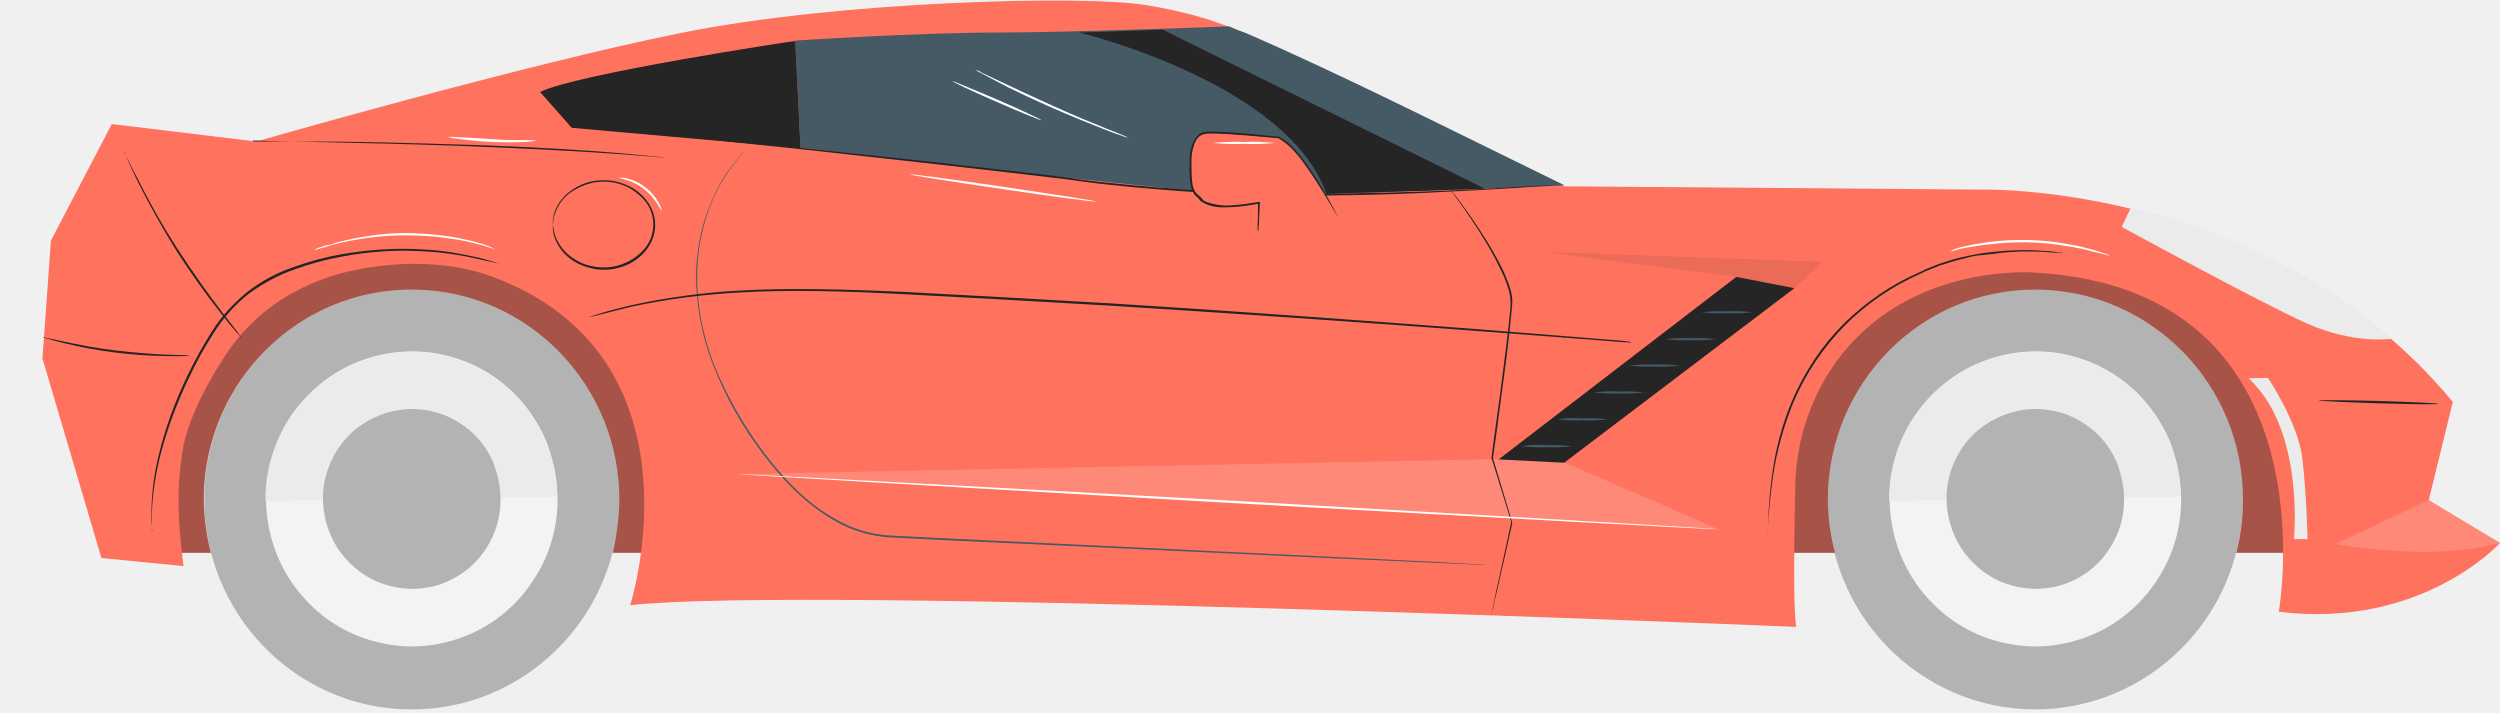
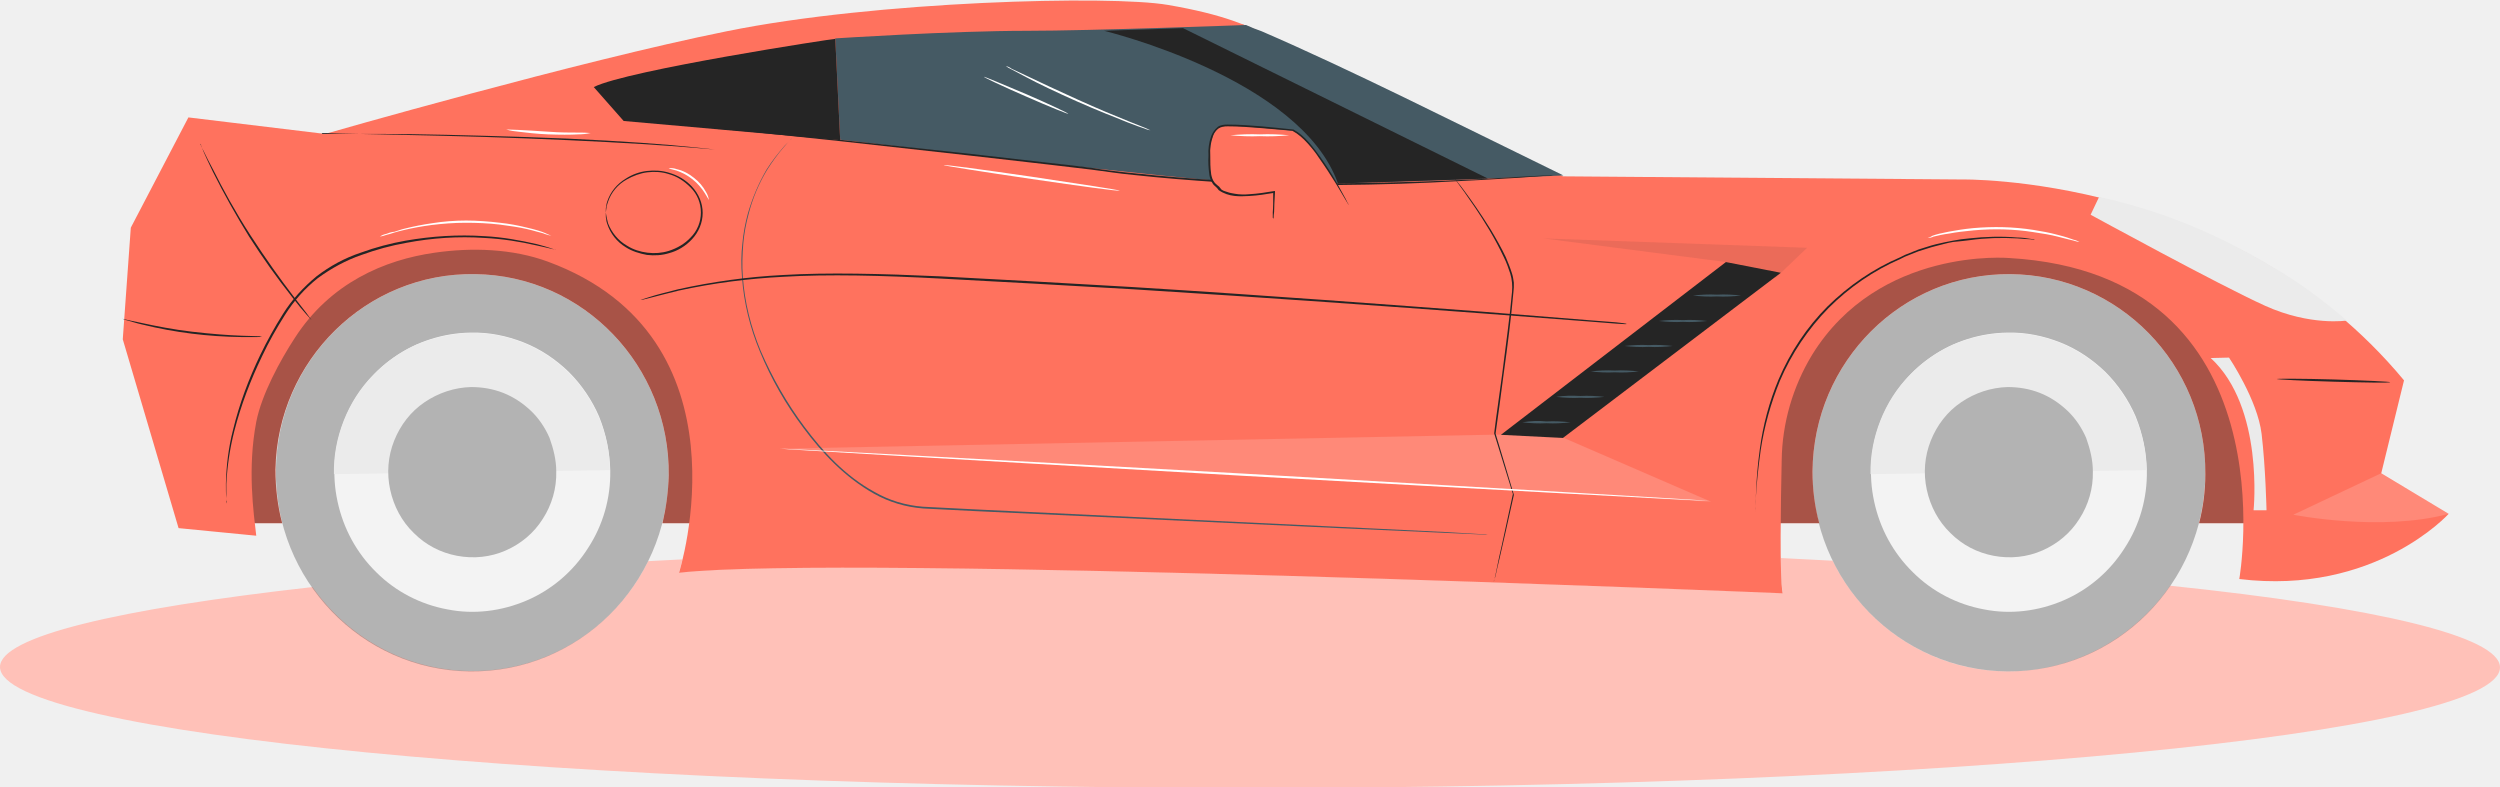
- <svg xmlns="http://www.w3.org/2000/svg" version="1.1" id="Capa_1" x="0px" y="0px" viewBox="0 0 530 151" style="enable-background:new 0 0 530 151;" xml:space="preserve">
+ <svg xmlns="http://www.w3.org/2000/svg" version="1.1" id="Capa_1" x="0px" y="0px" viewBox="0 0 560 176.2" style="enable-background:new 0 0 560 176.2;" xml:space="preserve">
  <style type="text/css">
- 	.st0{fill:#FF725E;}
- 	.st1{fill:#252525;}
- 	.st2{opacity:0.4;fill:#252525;enable-background:new    ;}
- 	.st3{fill:#455A64;}
- 	.st4{fill:#EBEBEB;}
- 	.st5{opacity:0.4;}
- 	.st6{opacity:0.4;fill:#FFFFFF;enable-background:new    ;}
- 	.st7{opacity:0.3;}
- 	.st8{opacity:0.3;fill:#252525;enable-background:new    ;}
- 	.st9{fill:#FFFFFF;}
- 	.st10{fill:#FAFAFA;}
- 	.st11{fill:#E0E0E0;}
+ 	.st0{fill:#FFC1B8;}
+ 	.st1{opacity:0.3;}
+ 	.st2{fill:#252525;}
+ 	.st3{fill:#FAFAFA;}
+ 	.st4{fill:#E0E0E0;}
+ 	.st5{fill:#FF725E;}
+ 	.st6{opacity:0.4;fill:#252525;enable-background:new    ;}
+ 	.st7{fill:#455A64;}
+ 	.st8{fill:#EBEBEB;}
+ 	.st9{opacity:0.4;}
+ 	.st10{opacity:0.4;fill:#FFFFFF;enable-background:new    ;}
+ 	.st11{opacity:0.3;fill:#252525;enable-background:new    ;}
+ 	.st12{fill:#FFFFFF;}
</style>
-   <g>
-     <path class="st0" d="M478.7,65.9c-7.4-7.5-17.4-11.7-27.8-11.7H24.6v63h20.1c-1-3.8-1.5-7.8-1.5-12C43.6,80.7,63.6,61,87.9,61.4   c24.3,0.3,43.7,20.6,43.4,45.1c-0.1,3.7-0.6,7.3-1.4,10.7H389c-1-3.7-1.5-7.6-1.5-11.6c0.2-24.6,20-44.4,44.3-44.2   s43.9,20.2,43.7,44.8c0,3.8-0.5,7.5-1.4,11h16.2V94C490.2,83.5,486,73.4,478.7,65.9z" />
-     <path class="st1" d="M167.9,8.7c0.1,0,0.2,0,0.2,0h0.7l2.7-0.1l9.9-0.4l14.7-0.6l8.7-0.4c1.5-0.1,3,0,4.6,0h4.7   c12.8,0,24.4-0.6,32.8-0.9l9.9-0.5l2.7-0.2l0.7-0.1c0.1,0,0.2,0,0.2,0h-0.9l-2.7,0.1L246.9,6c-8.4,0.3-20,0.8-32.8,0.8h-4.7   c-1.6,0-3.1-0.1-4.6,0l-8.7,0.4L181.4,8l-9.9,0.5l-2.7,0.2l-0.7,0.1L167.9,8.7z" />
-     <path class="st2" d="M478.7,65.9c-7.4-7.5-17.4-11.7-27.8-11.7H24.6v63h20.1c-1-3.8-1.5-7.8-1.5-12C43.6,80.7,63.6,61,87.9,61.4   c24.3,0.3,43.7,20.6,43.4,45.1c-0.1,3.7-0.6,7.3-1.4,10.7H389c-1-3.7-1.5-7.6-1.5-11.6c0.2-24.6,20-44.4,44.3-44.2   s43.9,20.2,43.7,44.8c0,3.8-0.5,7.5-1.4,11h16.2V94C490.2,83.5,486,73.4,478.7,65.9z" />
-     <path class="st0" d="M530,115.1c0,0-16.5,18.3-46.9,14.6c0,0,12.1-68.2-51.5-71.9c0,0-29.2-2.6-44.2,21.7   c-4.3,7.1-6.7,15.3-6.8,23.6c-0.2,9.6-0.5,25.7,0.2,29.8c0,0-210.3-8.8-247.2-4.6c0,0,16.8-52.7-29.4-69.7c-7.9-2.9-17-3.2-25.3-2   c-11.3,1.6-23.4,6.8-31.3,19c-3.4,5.2-7.5,12.8-8.7,18.9c-2,10.5-0.6,20.3,0,25.5l-17.4-1.7L9,76l1.8-25l12.9-24.7L54.3,30   c0,0,56.7-16.3,90-23c33.4-6.8,86-8.1,98.8-5.9s17.6,4.6,23.9,7.4s64.6,31,64.6,31l89.1,0.7c0,0,60.9-1.3,99.3,45l-5.1,20.8   L530,115.1z" />
-     <path class="st3" d="M331.7,39.3c0,0-54.9,2.4-69.4,1.8c-14.5-0.6-92.6-9.8-92.6-9.8l-1.1-22.7c0,0,25.9-1.7,43-1.7   c14.2,0,49-1.3,49-1.3c1.1,0.5,2.3,1,3.5,1.4C284.2,15.7,306.9,27.2,331.7,39.3z" />
-     <path class="st4" d="M507.2,71.8c0,0-8.1,1.3-18.3-3.3c-10.2-4.6-39.1-20.4-39.1-20.4l1.9-4c0,0,5.2,1.1,11.2,3   c6.5,2.1,12.8,4.7,18.8,7.8c4.8,2.4,9.4,5.1,13.9,8C499.6,65.6,503.5,68.6,507.2,71.8L507.2,71.8z" />
-     <path class="st1" d="M491.5,84.9c0,0.1,5.7,0.4,12.7,0.6s12.7,0.3,12.7,0.1c0-0.1-5.7-0.4-12.7-0.6S491.5,84.8,491.5,84.9z" />
-     <g class="st5">
-       <path class="st6" d="M515.1,105.9l-19.9,9.4c0,0,19.6,3.9,34.8-0.2L515.1,105.9z" />
-     </g>
-     <path class="st4" d="M480.8,80.1c0,0,6.4,9.5,7.3,17.1s1.1,17.1,1.1,17.1h-2.9c0,0,2.4-23.1-9.6-34.1L480.8,80.1L480.8,80.1z" />
-     <g class="st7">
-       <path class="st8" d="M379.3,62.2l7-6.7l-59.1-2.1l40.9,5.3L379.3,62.2z" />
-     </g>
-     <path class="st1" d="M374.7,115.7c0-0.1,0-0.2,0-0.3c0-0.2,0-0.5,0-0.8c0-0.7,0.1-1.7,0.1-3c0.2-3.6,0.6-7.2,1.1-10.8   c0.8-5.3,2.3-10.6,4.3-15.5c2.6-6.1,6.3-11.6,10.9-16.3c4.6-4.6,10.1-8.4,16.1-11l1-0.5l1-0.4l2-0.8c1.4-0.4,2.7-0.9,4-1.2   s2.5-0.7,3.8-0.9l2-0.2l1.7-0.2c3.6-0.5,7.1-0.6,10.7-0.4c1.3,0.1,2.3,0.2,2.9,0.2l0.8,0.1h0.3c-0.1,0-0.2,0-0.3-0.1l-0.8-0.1   c-0.7-0.1-1.7-0.3-2.9-0.3c-3.6-0.3-7.2-0.2-10.8,0.2l-1.8,0.2l-1.8,0.3c-1.2,0.2-2.5,0.5-3.8,0.8s-2.6,0.8-4,1.2l-2,0.8l-1,0.4   l-1,0.5c-6.1,2.6-11.6,6.4-16.3,11c-4.7,4.7-8.4,10.3-11,16.4c-2.1,5-3.5,10.3-4.2,15.6c-0.5,3.6-0.8,7.3-0.9,10.9   c-0.1,1.3,0,2.3-0.1,3v0.8C374.7,115.5,374.7,115.6,374.7,115.7L374.7,115.7z" />
-     <g class="st5">
-       <path class="st6" d="M364.8,112.4l-35.3-15.3l-173.3,3.4L364.8,112.4z" />
-     </g>
-     <path class="st1" d="M331.6,98.1l48.8-37l-12.3-2.4l-50.4,38.7L331.6,98.1z" />
-     <path class="st1" d="M316.1,130.3c0-0.1,0.1-0.2,0.1-0.3c0.1-0.3,0.2-0.6,0.3-1c0.2-0.9,0.5-2.3,0.9-3.9c0.8-3.4,1.9-8.3,3.2-14.2   l0,0v-0.1c-1.2-4.1-2.6-8.7-4.1-13.7v0.1c0.6-4.2,1.2-8.6,1.8-13.3c0.9-6.5,1.7-12.7,2.2-18.4l0.1-1.1c0-0.4,0-0.7,0-1.1   c-0.1-0.7-0.2-1.4-0.4-2c-0.4-1.3-0.9-2.5-1.4-3.7c-1-2.1-2.2-4.2-3.4-6.2c-2.3-3.7-4.3-6.5-5.7-8.4c-0.7-1-1.3-1.7-1.7-2.2   c-0.2-0.2-0.3-0.4-0.4-0.6c-0.1-0.1-0.2-0.2-0.2-0.2c0,0.1,0.1,0.1,0.1,0.2l0.4,0.6l1.6,2.2c1.4,2,3.4,4.8,5.6,8.5   c1.2,2,2.3,4.1,3.3,6.2c0.6,1.2,1,2.4,1.4,3.6c0.4,1.3,0.5,2.7,0.4,4c-0.5,5.7-1.4,11.9-2.2,18.4c-0.6,4.6-1.3,9.1-1.8,13.3v0.1   l4.2,13.6v-0.1c-1.3,5.9-2.3,10.8-3.1,14.2l-0.8,3.9c-0.1,0.4-0.2,0.8-0.2,1C316.1,130.1,316.1,130.2,316.1,130.3L316.1,130.3z" />
-     <path class="st1" d="M314.8,40L246.5,6.3l-17.7,0.6c0,0,44.1,10.6,52.4,34.2L314.8,40z" />
-     <path class="st1" d="M114.5,19.5l6.7,7.6l48.5,4.3l-1.1-22.7C168.6,8.6,122,15.7,114.5,19.5z" />
-     <path class="st3" d="M314.8,119.8l-0.6-0.1l-1.7-0.1l-6.7-0.4l-24.6-1.2l-81.3-3.9l-11.7-0.6c-3.8-0.3-7.5-1.4-10.8-3.3   c-6.6-3.6-11.6-9.1-15.7-14.6c-3.9-5.2-7.2-11-9.8-17c-2.2-5.3-3.6-10.9-4-16.6c-0.2-2.5-0.1-5,0.1-7.5c0.2-2.2,0.6-4.4,1.2-6.6   c0.9-3.5,2.3-6.8,4.1-9.8c1.2-1.9,2.5-3.7,4-5.4c0.5-0.6,0.9-1,1.2-1.3l0.4-0.4c0,0-0.2,0.1-0.4,0.4c-0.3,0.3-0.7,0.7-1.2,1.2   c-1.5,1.7-2.9,3.5-4.1,5.4c-1.8,3.1-3.2,6.4-4.2,9.9c-0.6,2.2-1,4.4-1.2,6.6c-0.3,2.5-0.3,5-0.1,7.5c0.4,5.8,1.8,11.4,4,16.7   c2.5,6.1,5.8,11.9,9.8,17.2c4.1,5.5,9.2,11,15.8,14.7c3.4,1.9,7.1,3,11,3.3l11.8,0.6l81.3,3.8l24.6,1.1l6.7,0.3l1.7,0.1   L314.8,119.8z" />
-     <path class="st1" d="M117.2,47.6c0.1-0.8,0.2-1.6,0.5-2.4c0.7-2.1,2.2-3.9,4.2-5c1.4-0.8,3-1.4,4.6-1.6c1.6-0.2,3.3-0.1,4.8,0.4   c1.9,0.5,3.5,1.6,4.9,3c1.5,1.5,2.3,3.5,2.3,5.6s-0.8,4.1-2.3,5.6c-1.3,1.4-3,2.4-4.9,3c-1.6,0.5-3.2,0.6-4.8,0.4   c-1.6-0.2-3.2-0.7-4.6-1.6c-1.9-1.1-3.4-2.9-4.2-5C117.5,49.2,117.3,48.4,117.2,47.6c0,0.2,0,0.4,0,0.7s0,0.5,0.1,0.8   c0,0.4,0.1,0.7,0.2,1c0.7,2.2,2.2,4.1,4.2,5.3c1.4,0.9,3.1,1.4,4.7,1.7c1.7,0.2,3.4,0.1,5-0.4c1.9-0.5,3.7-1.6,5.1-3.1   c1.5-1.6,2.4-3.7,2.4-5.9s-0.9-4.3-2.4-5.9c-1.4-1.5-3.1-2.5-5.1-3.1c-1.6-0.5-3.3-0.6-5-0.4c-1.7,0.2-3.3,0.8-4.7,1.7   c-2,1.2-3.5,3-4.2,5.2c-0.1,0.3-0.2,0.7-0.2,1c-0.1,0.3-0.1,0.5-0.1,0.8C117.2,47.2,117.2,47.4,117.2,47.6L117.2,47.6z" />
-     <path class="st1" d="M53.5,29.8h0.2h0.7l2.7,0.1l9.8,0.2c8.3,0.2,19.8,0.4,32.5,0.9s24.1,1.1,32.4,1.7c4.1,0.3,7.5,0.6,9.8,0.8   l2.7,0.3l0.7,0.1c0.1,0,0.2,0,0.2,0c-0.1,0-0.2,0-0.2,0l-0.7-0.1l-2.7-0.3c-2.3-0.3-5.7-0.6-9.8-1c-8.3-0.7-19.8-1.4-32.4-1.8   C86.7,30.3,75.3,30,66.9,30c-4.2,0-7.5,0-9.8,0h-2.7h-0.7C53.6,29.8,53.5,29.8,53.5,29.8L53.5,29.8z" />
-     <path class="st1" d="M26.4,32.2c0,0.2,0.1,0.3,0.2,0.5l0.5,1.3c0.5,1.1,1.2,2.7,2.1,4.5c2.5,5,5.2,9.8,8.1,14.5   c3,4.7,6.2,9.2,9.6,13.5c1.3,1.7,2.4,3,3.2,3.9l0.9,1c0.1,0.1,0.2,0.2,0.3,0.3c0,0-0.1-0.1-0.3-0.4l-0.8-1.1   c-0.7-0.9-1.8-2.3-3.1-4c-2.6-3.4-6-8.1-9.5-13.5s-6.3-10.6-8.2-14.4c-1-1.9-1.8-3.4-2.3-4.5l-0.6-1.2   C26.6,32.4,26.5,32.3,26.4,32.2L26.4,32.2z" />
-     <path class="st1" d="M32.2,112.9c0-0.1,0-0.2,0-0.3v-0.9c0-0.7,0-1.8,0-3.3c0.2-4,0.8-8,1.8-11.9c1.5-5.8,3.6-11.3,6.2-16.7   c1.5-3.2,3.2-6.2,5.1-9.2c2-3.2,4.5-6,7.4-8.3c3-2.2,6.3-4,9.8-5.2c3.3-1.2,6.6-2.1,10-2.7c5.8-1.1,11.7-1.5,17.5-1.1   c4,0.2,7.9,0.8,11.8,1.7l1.8,0.4l1.3,0.3l0.8,0.2c0.1,0,0.2,0,0.3,0.1c-0.1,0-0.2-0.1-0.3-0.1l-0.8-0.3l-1.3-0.4l-1.8-0.5   c-3.9-0.9-7.8-1.6-11.8-1.8c-5.9-0.4-11.8,0-17.6,1c-3.4,0.6-6.8,1.5-10.1,2.7c-3.6,1.2-6.9,3-9.9,5.3c-2.9,2.4-5.5,5.2-7.5,8.4   c-1.9,3-3.6,6.1-5.1,9.2c-2.6,5.4-4.7,11-6.1,16.8c-1,3.9-1.5,7.9-1.6,12c0,1.4,0,2.5,0.1,3.3c0,0.4,0,0.6,0.1,0.8   C32.2,112.7,32.2,112.8,32.2,112.9L32.2,112.9z" />
-     <path class="st1" d="M8.9,71.4c0.4,0.2,0.8,0.3,1.2,0.4c0.8,0.2,1.9,0.6,3.3,0.9c7.3,1.8,14.7,2.7,22.2,2.8c1.4,0,2.6,0,3.4,0   c0.4,0,0.8,0,1.2-0.1c-0.4-0.1-0.8-0.1-1.2-0.1l-3.4-0.1c-2.9-0.1-6.8-0.4-11.1-0.9s-8.2-1.3-11-1.9l-3.3-0.7   C9.8,71.6,9.3,71.5,8.9,71.4L8.9,71.4z" />
-     <path class="st1" d="M345.8,72.5c0,0-0.2,0-0.6-0.1l-1.7-0.2l-6.4-0.5l-23.7-1.9c-20-1.5-47.6-3.6-78.2-5.5   c-15.3-0.9-29.8-1.7-43.1-2.4c-13.2-0.6-25.2-0.9-35.2-0.3c-7.9,0.4-15.8,1.5-23.5,3.2c-2.7,0.7-4.8,1.2-6.3,1.7l-1.6,0.5l-0.5,0.2   c0,0,0.2,0,0.6-0.1l1.6-0.4c1.4-0.4,3.6-0.9,6.3-1.6c7.8-1.7,15.6-2.7,23.5-3.1c10-0.6,22-0.3,35.2,0.4s27.8,1.5,43.1,2.4   c30.5,1.9,58.2,3.9,78.2,5.4l23.7,1.8l6.4,0.5l1.7,0.1h0.5V72.5z" />
-     <path class="st1" d="M142.1,28.9c0.6,0,1.3,0,1.9,0.1c1.3,0.1,3.1,0.3,5.5,0.5c4.7,0.5,11.6,1.2,20,2.1l29.7,3.3l17.5,2L226,38   c3.1,0.4,6.3,0.9,9.5,1.2c6.5,0.7,12.8,1.2,18.9,1.6l9,0.6l2.2,0.1h6.4c11.3,0,21.4-0.2,29.9-0.6c8.5-0.4,15.4-0.8,20.1-1.1   l5.5-0.4l1.4-0.1l0.5-0.1c0,0-0.2,0-0.5,0l-1.4,0.1l-5.5,0.3c-4.8,0.3-11.6,0.7-20.1,1s-18.6,0.5-29.9,0.5h-6.4l-2.2-0.1l-9-0.6   c-6.1-0.4-12.4-0.9-18.9-1.6c-3.2-0.3-6.4-0.7-9.5-1.2c-3.1-0.4-6.3-0.8-9.3-1.1l-17.5-2c-11.2-1.2-21.2-2.3-29.7-3.2   c-8.5-0.9-15.3-1.5-20.1-1.9C144.7,28.9,142.1,28.7,142.1,28.9z" />
-     <path class="st0" d="M283.7,46.1c0,0-7.3-14.3-12.5-16.8c0,0-13.8-1.5-15.9-1s-2.8,3.8-2.8,5.9c0,2.1-0.3,5.9,1.3,7.2   s0.3,1.2,3.4,2c3.1,0.8,9.7-0.4,9.7-0.4l-0.2,6.1c0,0,7.3,3.8,12,2.6c1.3-0.3,2.5-1,3.4-2C283.1,48.7,283.6,47.4,283.7,46.1z" />
-     <path class="st1" d="M266.7,49.1c0-0.1,0.1-0.3,0.1-0.4c0-0.3,0-0.7,0.1-1.2c0-1.1,0.1-2.6,0.2-4.5v-0.2h-0.2   c-1.8,0.3-3.7,0.6-5.5,0.7c-1.1,0.1-2.2,0.1-3.3-0.1c-0.6-0.1-1.2-0.2-1.7-0.4c-0.6-0.2-1.2-0.3-1.5-0.8c-0.2-0.3-0.4-0.5-0.7-0.7   c-0.2-0.2-0.5-0.4-0.7-0.7c-0.4-0.5-0.6-1.2-0.7-1.8c-0.2-1.4-0.2-2.8-0.2-4.2c-0.1-1.5,0.1-2.9,0.6-4.3c0.2-0.7,0.7-1.3,1.2-1.7   c0.6-0.4,1.3-0.5,2.1-0.5c2.6,0,5.1,0.2,7.6,0.4c2.4,0.2,4.8,0.4,7,0.6H271c1.3,0.7,2.4,1.7,3.4,2.8c0.9,1,1.8,2.1,2.5,3.2   c1.5,2.1,2.7,4,3.7,5.6s1.7,2.9,2.2,3.7l0.6,1c0.1,0.1,0.1,0.2,0.2,0.3c0-0.1-0.1-0.3-0.2-0.4l-0.5-1c-0.5-0.9-1.2-2.2-2.1-3.8   s-2.1-3.5-3.6-5.6c-0.8-1.1-1.6-2.2-2.5-3.2c-1-1.2-2.2-2.2-3.5-2.9h-0.1c-2.2-0.2-4.5-0.5-7-0.7s-5-0.4-7.6-0.4   c-0.4,0-0.8,0-1.2,0.1s-0.8,0.2-1.1,0.5c-0.6,0.5-1.1,1.2-1.4,2c-0.5,1.4-0.7,2.9-0.6,4.4c-0.1,1.4,0,2.8,0.2,4.3   c0.1,0.7,0.4,1.4,0.8,2c0.2,0.3,0.5,0.5,0.7,0.7s0.4,0.4,0.6,0.7c2.3,1.6,4.8,1.4,6.9,1.3c1.9-0.1,3.7-0.4,5.5-0.7l-0.2-0.1   c0,1.9,0,3.4-0.1,4.5c0,0.5,0,0.9,0,1.2C266.7,48.8,266.7,48.9,266.7,49.1z" />
-     <path class="st3" d="M360.7,66.2c1.8,0.2,3.6,0.3,5.4,0.2c1.8,0.1,3.6,0,5.4-0.2c-1.8-0.2-3.6-0.3-5.4-0.2   C364.3,65.9,362.5,66,360.7,66.2L360.7,66.2z" />
-     <path class="st3" d="M353.1,71.9c1.8,0.2,3.6,0.3,5.4,0.2c1.8,0.1,3.6,0,5.4-0.2c-1.8-0.2-3.6-0.3-5.4-0.2   C356.6,71.6,354.8,71.7,353.1,71.9L353.1,71.9z" />
-     <path class="st3" d="M345.4,77.5c1.8,0.2,3.6,0.3,5.4,0.2c1.8,0.1,3.6,0,5.4-0.2c-1.8-0.2-3.6-0.3-5.4-0.2   C349,77.2,347.2,77.3,345.4,77.5L345.4,77.5z" />
-     <path class="st3" d="M337.8,83.2c1.8,0.2,3.6,0.3,5.4,0.2c1.8,0.1,3.6,0,5.4-0.2c-1.8-0.2-3.6-0.3-5.4-0.2   C341.3,82.9,339.6,83,337.8,83.2L337.8,83.2z" />
-     <path class="st3" d="M330.1,88.9c1.8,0.2,3.6,0.3,5.4,0.2c1.8,0.1,3.6,0,5.4-0.2c-1.8-0.2-3.6-0.3-5.4-0.2   C333.7,88.6,331.9,88.6,330.1,88.9L330.1,88.9z" />
-     <path class="st3" d="M322.5,94.6c1.8,0.2,3.6,0.3,5.4,0.2c1.8,0.1,3.6,0,5.4-0.2c-1.8-0.2-3.6-0.3-5.4-0.2   C326.1,94.2,324.3,94.3,322.5,94.6L322.5,94.6z" />
-     <path class="st9" d="M257.1,30.3c2.2,0.2,4.4,0.3,6.6,0.2c2.2,0.1,4.4,0,6.6-0.2c-2.2-0.2-4.4-0.3-6.6-0.2   C261.5,30,259.3,30.1,257.1,30.3L257.1,30.3z" />
-     <path class="st9" d="M413.3,53.3c0.5,0,0.9-0.1,1.3-0.3c0.8-0.2,2.1-0.5,3.6-0.7c1.5-0.3,3.4-0.5,5.4-0.7c4.5-0.4,9-0.3,13.4,0.4   c2,0.3,3.9,0.6,5.4,1s2.8,0.7,3.6,0.9c0.4,0.1,0.9,0.3,1.3,0.3c-0.4-0.2-0.8-0.4-1.3-0.5c-0.8-0.3-2-0.7-3.6-1.1   c-1.8-0.5-3.6-0.8-5.4-1.1c-4.5-0.7-9-0.8-13.5-0.4c-2.1,0.2-3.9,0.5-5.5,0.8s-2.8,0.6-3.6,0.9C414.1,53,413.7,53.2,413.3,53.3   L413.3,53.3z" />
-     <path class="st9" d="M156.2,100.5c0,0.1,46.6,2.8,104.1,6.1c57.5,3.2,104.1,5.7,104.1,5.6s-46.6-2.8-104.1-6.1   C202.8,102.9,156.2,100.4,156.2,100.5z" />
-     <path class="st9" d="M66.6,53c0.5-0.1,1-0.2,1.5-0.4c0.5-0.1,1.1-0.3,1.7-0.5c0.7-0.2,1.4-0.4,2.3-0.6c1.7-0.4,3.8-0.8,6.1-1.1   c2.5-0.3,5-0.5,7.6-0.5c2.5,0,5.1,0.1,7.6,0.4c2.3,0.3,4.4,0.6,6.1,1c0.9,0.2,1.6,0.4,2.3,0.6c0.7,0.2,1.3,0.3,1.7,0.5   c0.5,0.2,1,0.3,1.5,0.4c-0.5-0.2-1-0.4-1.4-0.6c-0.5-0.2-1-0.4-1.7-0.6s-1.4-0.4-2.3-0.6c-2-0.5-4.1-0.9-6.1-1.1   c-2.5-0.3-5.1-0.5-7.6-0.5s-5.1,0.2-7.6,0.6c-2.1,0.3-4.1,0.7-6.1,1.2c-0.9,0.2-1.6,0.5-2.3,0.7C69,52,68.5,52.2,68,52.4   C67.5,52.5,67,52.7,66.6,53z" />
-     <path class="st9" d="M131.3,37.7c0,0.1,0.7,0.2,1.7,0.5c2.7,0.9,4.9,2.7,6.4,5.1c0.3,0.5,0.6,1,0.9,1.5c-0.1-0.6-0.3-1.2-0.6-1.7   c-0.7-1.3-1.6-2.4-2.8-3.3c-1.1-0.9-2.4-1.6-3.8-1.9C132.6,37.7,131.9,37.6,131.3,37.7L131.3,37.7z" />
-     <path class="st9" d="M94.9,29c0.9,0.3,1.8,0.4,2.7,0.5c1.7,0.2,4.1,0.5,6.7,0.6s5,0.1,6.7,0c0.9,0,1.9-0.1,2.8-0.3   c-0.9-0.1-1.9-0.1-2.8-0.1c-1.7,0-4.1,0-6.7-0.2s-5-0.3-6.7-0.4C96.7,29.1,95.8,29,94.9,29L94.9,29z" />
-     <path class="st9" d="M192.9,37c0,0.1,8.8,1.5,19.7,3.1s19.7,2.8,19.7,2.6c0.1-0.1-8.8-1.5-19.6-3.1C201.7,38,192.9,36.8,192.9,37z" />
-     <path class="st9" d="M201.9,17.2c-0.1,0.1,4.1,2.1,9.4,4.4c5.2,2.3,9.5,4,9.5,3.9c0.1-0.1-4.1-2.1-9.4-4.4   C206.2,18.9,201.9,17.1,201.9,17.2z" />
-     <path class="st9" d="M206.8,14.8c0.4,0.3,0.8,0.5,1.2,0.7c0.8,0.4,1.9,1,3.4,1.8c2.8,1.5,6.8,3.4,11.3,5.4s8.6,3.6,11.6,4.8   c1.5,0.6,2.7,1,3.6,1.3c0.4,0.2,0.9,0.3,1.3,0.4c-0.4-0.2-0.8-0.4-1.3-0.6l-3.5-1.4c-3-1.2-7.1-2.9-11.5-4.9s-8.5-3.9-11.4-5.3   l-3.4-1.6C207.7,15.1,207.3,14.9,206.8,14.8L206.8,14.8z" />
-   </g>
-   <g class="st7">
+   <path class="st0" d="M486.1,131.2c-8,11.6-21.4,19.2-36.4,19.2c-17.2-0.1-32-10.2-39.2-24.8c-3.8-0.2-7.7-0.4-11.6-0.6  c0,3.5,0.2,6.4,0.4,7.8c0,0-210.3-8.8-247.2-4.6c0,0,0.3-1,0.8-2.9c-2.6,0.1-5.2,0.3-7.7,0.4c-7.3,14.8-22.5,24.8-39.9,24.6  c-14.6-0.2-27.4-7.6-35.3-18.8C26.4,136.4,0,142.6,0,149.4c0,14.9,125.4,27.1,280,27.1s280-12.1,280-27  C560,142.5,532,136,486.1,131.2z" />
+   <g class="st1">
    <g>
-       <path class="st1" d="M86.7,150.4c-24.3-0.3-43.7-20.6-43.4-45.1C43.6,80.7,63.6,61,87.9,61.4c24.3,0.3,43.7,20.6,43.4,45.1    C130.9,131.1,111,150.7,86.7,150.4z" />
-       <path class="st10" d="M118.2,105.4c0.1,6.2-1.6,12.2-5,17.4c-3.3,5.2-8.1,9.3-13.7,11.7s-11.8,3.2-17.8,2c-6-1.1-11.6-4-15.9-8.3    c-4.4-4.3-7.4-9.8-8.7-15.9c-1.3-6-0.8-12.3,1.5-18.1c2.3-5.7,6.1-10.7,11.2-14.2c5-3.5,11-5.4,17.1-5.5c4.1-0.1,8.1,0.7,11.9,2.2    s7.2,3.8,10.1,6.6c2.9,2.9,5.2,6.3,6.8,10C117.3,97.3,118.1,101.3,118.2,105.4L118.2,105.4z" />
-       <path class="st11" d="M86.8,74.6c4.1-0.1,8.1,0.7,11.9,2.2s7.2,3.8,10.1,6.6s5.2,6.3,6.8,10c1.6,3.8,2.5,7.8,2.5,11.9l-61.8,0.9    c-0.1-4.1,0.7-8.2,2.2-12s3.7-7.3,6.6-10.2c2.8-2.9,6.2-5.3,9.9-6.9C78.8,75.6,82.8,74.7,86.8,74.6L86.8,74.6z" />
-       <path class="st1" d="M106.1,105.6c0.1,3.8-1,7.5-3,10.6c-2,3.2-4.9,5.6-8.3,7.1s-7.2,1.9-10.9,1.2c-3.7-0.7-7-2.4-9.7-5.1    c-2.7-2.6-4.5-6-5.3-9.7s-0.5-7.5,0.9-11s3.7-6.5,6.8-8.6c3.1-2.1,6.7-3.3,10.4-3.4c2.5,0,4.9,0.4,7.2,1.3c2.3,0.9,4.4,2.3,6.2,4    c1.8,1.7,3.2,3.8,4.2,6.1C105.5,100.6,106.1,103.1,106.1,105.6L106.1,105.6z" />
+       <path class="st2" d="M105.2,150.4c-24.3-0.3-43.7-20.6-43.4-45.1c0.3-24.6,20.3-44.3,44.6-43.9c24.3,0.3,43.7,20.6,43.4,45.1    C149.4,131.1,129.5,150.7,105.2,150.4z" />
+       <path class="st3" d="M136.7,105.4c0.1,6.2-1.6,12.2-5,17.4c-3.3,5.2-8.1,9.3-13.7,11.7s-11.8,3.2-17.8,2c-6-1.1-11.6-4-15.9-8.3    c-4.4-4.3-7.4-9.8-8.7-15.9c-1.3-6-0.8-12.3,1.5-18.1c2.3-5.7,6.1-10.7,11.2-14.2c5-3.5,11-5.4,17.1-5.5c4.1-0.1,8.1,0.7,11.9,2.2    s7.2,3.8,10.1,6.6c2.9,2.9,5.2,6.3,6.8,10C135.8,97.3,136.6,101.3,136.7,105.4L136.7,105.4z" />
+       <path class="st4" d="M105.3,74.6c4.1-0.1,8.1,0.7,11.9,2.2s7.2,3.8,10.1,6.6c2.9,2.8,5.2,6.3,6.8,10c1.6,3.8,2.5,7.8,2.5,11.9    l-61.8,0.9c-0.1-4.1,0.7-8.2,2.2-12s3.7-7.3,6.6-10.2c2.8-2.9,6.2-5.3,9.9-6.9C97.3,75.6,101.3,74.7,105.3,74.6L105.3,74.6z" />
+       <path class="st2" d="M124.6,105.6c0.1,3.8-1,7.5-3,10.6c-2,3.2-4.9,5.6-8.3,7.1s-7.2,1.9-10.9,1.2c-3.7-0.7-7-2.4-9.7-5.1    c-2.7-2.6-4.5-6-5.3-9.7s-0.5-7.5,0.9-11s3.7-6.5,6.8-8.6c3.1-2.1,6.7-3.3,10.4-3.4c2.5,0,4.9,0.4,7.2,1.3c2.3,0.9,4.4,2.3,6.2,4    c1.8,1.7,3.2,3.8,4.2,6.1C124,100.6,124.6,103.1,124.6,105.6L124.6,105.6z" />
    </g>
    <g>
-       <path class="st1" d="M431.2,150.4c-24.3-0.2-43.9-20.2-43.7-44.8c0.2-24.6,20-44.4,44.3-44.2s43.9,20.2,43.7,44.8    C475.3,130.8,455.5,150.5,431.2,150.4z" />
-       <path class="st10" d="M462.4,105.4c0.1,6.2-1.6,12.2-5,17.4c-3.3,5.2-8.1,9.3-13.7,11.7s-11.8,3.2-17.8,2c-6-1.1-11.6-4-15.9-8.3    c-4.4-4.3-7.4-9.8-8.7-15.9c-1.3-6-0.8-12.3,1.5-18.1c2.3-5.7,6.1-10.7,11.2-14.2c5-3.5,11-5.4,17.1-5.5c4.1-0.1,8.1,0.7,11.9,2.2    s7.2,3.8,10.1,6.6c2.9,2.9,5.2,6.3,6.8,10C461.5,97.3,462.3,101.3,462.4,105.4L462.4,105.4z" />
-       <path class="st11" d="M431,74.6c4.1-0.1,8.1,0.7,11.9,2.2s7.2,3.8,10.1,6.6c2.9,2.9,5.2,6.3,6.8,10c1.6,3.8,2.5,7.8,2.5,11.9    l-61.8,0.9c-0.1-4.1,0.7-8.2,2.2-12s3.7-7.3,6.6-10.2c2.8-2.9,6.2-5.3,9.9-6.9C423,75.6,427,74.7,431,74.6L431,74.6z" />
-       <path class="st1" d="M450.3,105.6c0.1,3.8-1,7.5-3,10.6c-2,3.2-4.9,5.6-8.3,7.1s-7.2,1.9-10.9,1.2c-3.7-0.7-7-2.4-9.7-5.1    c-2.7-2.6-4.5-6-5.3-9.7s-0.5-7.5,0.9-11s3.7-6.5,6.8-8.6c3.1-2.1,6.7-3.3,10.4-3.4c2.5,0,4.9,0.4,7.2,1.3c2.3,0.9,4.4,2.3,6.2,4    c1.8,1.7,3.2,3.8,4.2,6.1C449.7,100.6,450.3,103.1,450.3,105.6z" />
+       <path class="st2" d="M449.7,150.4c-24.3-0.2-43.9-20.2-43.7-44.8c0.2-24.6,20-44.4,44.3-44.2s43.9,20.2,43.7,44.8    C493.8,130.8,474,150.5,449.7,150.4z" />
+       <path class="st3" d="M480.9,105.4c0.1,6.2-1.6,12.2-5,17.4c-3.3,5.2-8.1,9.3-13.7,11.7s-11.8,3.2-17.8,2c-6-1.1-11.6-4-15.9-8.3    c-4.4-4.3-7.4-9.8-8.7-15.9c-1.3-6-0.8-12.3,1.5-18.1c2.3-5.7,6.1-10.7,11.2-14.2c5-3.5,11-5.4,17.1-5.5c4.1-0.1,8.1,0.7,11.9,2.2    s7.2,3.8,10.1,6.6c2.9,2.9,5.2,6.3,6.8,10C480,97.3,480.8,101.3,480.9,105.4L480.9,105.4z" />
+       <path class="st4" d="M449.5,74.6c4.1-0.1,8.1,0.7,11.9,2.2s7.2,3.8,10.1,6.6c2.9,2.9,5.2,6.3,6.8,10c1.6,3.8,2.5,7.8,2.5,11.9    l-61.8,0.9c-0.1-4.1,0.7-8.2,2.2-12s3.7-7.3,6.6-10.2c2.8-2.9,6.2-5.3,9.9-6.9C441.5,75.6,445.5,74.7,449.5,74.6L449.5,74.6z" />
+       <path class="st2" d="M468.8,105.6c0.1,3.8-1,7.5-3,10.6c-2,3.2-4.9,5.6-8.3,7.1s-7.2,1.9-10.9,1.2c-3.7-0.7-7-2.4-9.7-5.1    c-2.7-2.6-4.5-6-5.3-9.7s-0.5-7.5,0.9-11s3.7-6.5,6.8-8.6c3.1-2.1,6.7-3.3,10.4-3.4c2.5,0,4.9,0.4,7.2,1.3c2.3,0.9,4.4,2.3,6.2,4    c1.8,1.7,3.2,3.8,4.2,6.1C468.2,100.6,468.8,103.1,468.8,105.6z" />
    </g>
  </g>
+   <g>
+     <path class="st5" d="M497.2,65.9c-7.4-7.5-17.4-11.7-27.8-11.7H43.1v63h20.1c-1-3.8-1.5-7.8-1.5-12c0.4-24.5,20.4-44.2,44.7-43.8   c24.3,0.3,43.7,20.6,43.4,45.1c-0.1,3.7-0.6,7.3-1.4,10.7h259.1c-1-3.7-1.5-7.6-1.5-11.6c0.2-24.6,20-44.4,44.3-44.2   s43.9,20.2,43.7,44.8c0,3.8-0.5,7.5-1.4,11h16.2V94C508.7,83.5,504.5,73.4,497.2,65.9z" />
+     <path class="st2" d="M186.4,8.7c0.1,0,0.2,0,0.2,0h0.7l2.7-0.1l9.9-0.4l14.7-0.6l8.7-0.4c1.5-0.1,3,0,4.6,0h4.7   c12.8,0,24.4-0.6,32.8-0.9l9.9-0.5l2.7-0.2l0.7-0.1c0.1,0,0.2,0,0.2,0H278l-2.7,0.1L265.4,6c-8.4,0.3-20,0.8-32.8,0.8h-4.7   c-1.6,0-3.1-0.1-4.6,0l-8.7,0.4L199.9,8L190,8.5l-2.7,0.2l-0.7,0.1L186.4,8.7z" />
+     <path class="st6" d="M497.2,65.9c-7.4-7.5-17.4-11.7-27.8-11.7H43.1v63h20.1c-1-3.8-1.5-7.8-1.5-12c0.4-24.5,20.4-44.2,44.7-43.8   c24.3,0.3,43.7,20.6,43.4,45.1c-0.1,3.7-0.6,7.3-1.4,10.7h259.1c-1-3.7-1.5-7.6-1.5-11.6c0.2-24.6,20-44.4,44.3-44.2   s43.9,20.2,43.7,44.8c0,3.8-0.5,7.5-1.4,11h16.2V94C508.7,83.5,504.5,73.4,497.2,65.9z" />
+     <path class="st5" d="M548.5,115.1c0,0-16.5,18.3-46.9,14.6c0,0,12.1-68.2-51.5-71.9c0,0-29.2-2.6-44.2,21.7   c-4.3,7.1-6.7,15.3-6.8,23.6c-0.2,9.6-0.5,25.7,0.2,29.8c0,0-210.3-8.8-247.2-4.6c0,0,16.8-52.7-29.4-69.7c-7.9-2.9-17-3.2-25.3-2   c-11.3,1.6-23.4,6.8-31.3,19c-3.4,5.2-7.5,12.8-8.7,18.9c-2,10.5-0.6,20.3,0,25.5L40,118.3L27.5,76l1.8-25l12.9-24.7L72.8,30   c0,0,56.7-16.3,90-23c33.4-6.8,86-8.1,98.8-5.9c12.8,2.2,17.6,4.6,23.9,7.4s64.6,31,64.6,31l89.1,0.7c0,0,60.9-1.3,99.3,45   l-5.1,20.8L548.5,115.1z" />
+     <path class="st7" d="M350.2,39.3c0,0-54.9,2.4-69.4,1.8c-14.5-0.6-92.6-9.8-92.6-9.8l-1.1-22.7c0,0,25.9-1.7,43-1.7   c14.2,0,49-1.3,49-1.3c1.1,0.5,2.3,1,3.5,1.4C302.7,15.7,325.4,27.2,350.2,39.3z" />
+     <path class="st8" d="M525.7,71.8c0,0-8.1,1.3-18.3-3.3c-10.2-4.6-39.1-20.4-39.1-20.4l1.9-4c0,0,5.2,1.1,11.2,3   c6.5,2.1,12.8,4.7,18.8,7.8c4.8,2.4,9.4,5.1,13.9,8C518.1,65.6,522,68.6,525.7,71.8L525.7,71.8z" />
+     <path class="st2" d="M510,84.9c0,0.1,5.7,0.4,12.7,0.6s12.7,0.3,12.7,0.1c0-0.1-5.7-0.4-12.7-0.6S510,84.8,510,84.9z" />
+     <g class="st9">
+       <path class="st10" d="M533.6,105.9l-19.9,9.4c0,0,19.6,3.9,34.8-0.2L533.6,105.9z" />
+     </g>
+     <path class="st8" d="M499.3,80.1c0,0,6.4,9.5,7.3,17.1s1.1,17.1,1.1,17.1h-2.9c0,0,2.4-23.1-9.6-34.1L499.3,80.1L499.3,80.1z" />
+     <g class="st1">
+       <path class="st11" d="M397.8,62.2l7-6.7l-59.1-2.1l40.9,5.3L397.8,62.2z" />
+     </g>
+     <path class="st2" d="M393.2,115.7c0-0.1,0-0.2,0-0.3c0-0.2,0-0.5,0-0.8c0-0.7,0.1-1.7,0.1-3c0.2-3.6,0.6-7.2,1.1-10.8   c0.8-5.3,2.3-10.6,4.3-15.5c2.6-6.1,6.3-11.6,10.9-16.3c4.6-4.6,10.1-8.4,16.1-11l1-0.5l1-0.4l2-0.8c1.4-0.4,2.7-0.9,4-1.2   s2.5-0.7,3.8-0.9l2-0.2l1.7-0.2c3.6-0.5,7.1-0.6,10.7-0.4c1.3,0.1,2.3,0.2,2.9,0.2l0.8,0.1h0.3c-0.1,0-0.2,0-0.3-0.1l-0.8-0.1   c-0.7-0.1-1.7-0.3-2.9-0.3c-3.6-0.3-7.2-0.2-10.8,0.2l-1.8,0.2l-1.8,0.3c-1.2,0.2-2.5,0.5-3.8,0.8s-2.6,0.8-4,1.2l-2,0.8l-1,0.4   l-1,0.5c-6.1,2.6-11.6,6.4-16.3,11c-4.7,4.7-8.4,10.3-11,16.4c-2.1,5-3.5,10.3-4.2,15.6c-0.5,3.6-0.8,7.3-0.9,10.9   c-0.1,1.3,0,2.3-0.1,3v0.8C393.2,115.5,393.2,115.6,393.2,115.7L393.2,115.7z" />
+     <g class="st9">
+       <path class="st10" d="M383.3,112.4L348,97.1l-173.3,3.4L383.3,112.4z" />
+     </g>
+     <path class="st2" d="M350.1,98.1l48.8-37l-12.3-2.4l-50.4,38.7L350.1,98.1z" />
+     <path class="st2" d="M334.6,130.3c0-0.1,0.1-0.2,0.1-0.3c0.1-0.3,0.2-0.6,0.3-1c0.2-0.9,0.5-2.3,0.9-3.9c0.8-3.4,1.9-8.3,3.2-14.2   l0,0v-0.1c-1.2-4.1-2.6-8.7-4.1-13.7v0.1c0.6-4.2,1.2-8.6,1.8-13.3c0.9-6.5,1.7-12.7,2.2-18.4l0.1-1.1c0-0.4,0-0.7,0-1.1   c-0.1-0.7-0.2-1.4-0.4-2c-0.4-1.3-0.9-2.5-1.4-3.7c-1-2.1-2.2-4.2-3.4-6.2c-2.3-3.7-4.3-6.5-5.7-8.4c-0.7-1-1.3-1.7-1.7-2.2   c-0.2-0.2-0.3-0.4-0.4-0.6c-0.1-0.1-0.2-0.2-0.2-0.2c0,0.1,0.1,0.1,0.1,0.2l0.4,0.6L328,43c1.4,2,3.4,4.8,5.6,8.5   c1.2,2,2.3,4.1,3.3,6.2c0.6,1.2,1,2.4,1.4,3.6c0.4,1.3,0.5,2.7,0.4,4c-0.5,5.7-1.4,11.9-2.2,18.4c-0.6,4.6-1.3,9.1-1.8,13.3v0.1   l4.2,13.6v-0.1c-1.3,5.9-2.3,10.8-3.1,14.2l-0.8,3.9c-0.1,0.4-0.2,0.8-0.2,1C334.6,130.1,334.6,130.2,334.6,130.3L334.6,130.3z" />
+     <path class="st2" d="M333.3,40L265,6.3l-17.7,0.6c0,0,44.1,10.6,52.4,34.2L333.3,40z" />
+     <path class="st2" d="M133,19.5l6.7,7.6l48.5,4.3l-1.1-22.7C187.1,8.6,140.5,15.7,133,19.5z" />
+     <path class="st7" d="M333.3,119.8l-0.6-0.1l-1.7-0.1l-6.7-0.4l-24.6-1.2l-81.3-3.9l-11.7-0.6c-3.8-0.3-7.5-1.4-10.8-3.3   c-6.6-3.6-11.6-9.1-15.7-14.6c-3.9-5.2-7.2-11-9.8-17c-2.2-5.3-3.6-10.9-4-16.6c-0.2-2.5-0.1-5,0.1-7.5c0.2-2.2,0.6-4.4,1.2-6.6   c0.9-3.5,2.3-6.8,4.1-9.8c1.2-1.9,2.5-3.7,4-5.4c0.5-0.6,0.9-1,1.2-1.3l0.4-0.4c0,0-0.2,0.1-0.4,0.4c-0.3,0.3-0.7,0.7-1.2,1.2   c-1.5,1.7-2.9,3.5-4.1,5.4c-1.8,3.1-3.2,6.4-4.2,9.9c-0.6,2.2-1,4.4-1.2,6.6c-0.3,2.5-0.3,5-0.1,7.5c0.4,5.8,1.8,11.4,4,16.7   c2.5,6.1,5.8,11.9,9.8,17.2c4.1,5.5,9.2,11,15.8,14.7c3.4,1.9,7.1,3,11,3.3l11.8,0.6l81.3,3.8l24.6,1.1l6.7,0.3l1.7,0.1   L333.3,119.8z" />
+     <path class="st2" d="M135.7,47.6c0.1-0.8,0.2-1.6,0.5-2.4c0.7-2.1,2.2-3.9,4.2-5c1.4-0.8,3-1.4,4.6-1.6c1.6-0.2,3.3-0.1,4.8,0.4   c1.9,0.5,3.5,1.6,4.9,3c1.5,1.5,2.3,3.5,2.3,5.6s-0.8,4.1-2.3,5.6c-1.3,1.4-3,2.4-4.9,3c-1.6,0.5-3.2,0.6-4.8,0.4   c-1.6-0.2-3.2-0.7-4.6-1.6c-1.9-1.1-3.4-2.9-4.2-5C136,49.2,135.8,48.4,135.7,47.6c0,0.2,0,0.4,0,0.7s0,0.5,0.1,0.8   c0,0.4,0.1,0.7,0.2,1c0.7,2.2,2.2,4.1,4.2,5.3c1.4,0.9,3.1,1.4,4.7,1.7c1.7,0.2,3.4,0.1,5-0.4c1.9-0.5,3.7-1.6,5.1-3.1   c1.5-1.6,2.4-3.7,2.4-5.9s-0.9-4.3-2.4-5.9c-1.4-1.5-3.1-2.5-5.1-3.1c-1.6-0.5-3.3-0.6-5-0.4c-1.7,0.2-3.3,0.8-4.7,1.7   c-2,1.2-3.5,3-4.2,5.2c-0.1,0.3-0.2,0.7-0.2,1c-0.1,0.3-0.1,0.5-0.1,0.8C135.7,47.2,135.7,47.4,135.7,47.6L135.7,47.6z" />
+     <path class="st2" d="M72,29.8h0.2h0.7l2.7,0.1l9.8,0.2c8.3,0.2,19.8,0.4,32.5,0.9s24.1,1.1,32.4,1.7c4.1,0.3,7.5,0.6,9.8,0.8   l2.7,0.3l0.7,0.1c0.1,0,0.2,0,0.2,0c-0.1,0-0.2,0-0.2,0l-0.7-0.1l-2.7-0.3c-2.3-0.3-5.7-0.6-9.8-1c-8.3-0.7-19.8-1.4-32.4-1.8   C105.2,30.3,93.8,30,85.4,30c-4.2,0-7.5,0-9.8,0h-2.7h-0.7C72.1,29.8,72,29.8,72,29.8L72,29.8z" />
+     <path class="st2" d="M44.9,32.2c0,0.2,0.1,0.3,0.2,0.5l0.5,1.3c0.5,1.1,1.2,2.7,2.1,4.5c2.5,5,5.2,9.8,8.1,14.5   c3,4.7,6.2,9.2,9.6,13.5c1.3,1.7,2.4,3,3.2,3.9l0.9,1c0.1,0.1,0.2,0.2,0.3,0.3c0,0-0.1-0.1-0.3-0.4l-0.8-1.1   c-0.7-0.9-1.8-2.3-3.1-4c-2.6-3.4-6-8.1-9.5-13.5s-6.3-10.6-8.2-14.4c-1-1.9-1.8-3.4-2.3-4.5L45,32.6C45.1,32.4,45,32.3,44.9,32.2   L44.9,32.2z" />
+     <path class="st2" d="M50.7,112.9c0-0.1,0-0.2,0-0.3v-0.9c0-0.7,0-1.8,0-3.3c0.2-4,0.8-8,1.8-11.9c1.5-5.8,3.6-11.3,6.2-16.7   c1.5-3.2,3.2-6.2,5.1-9.2c2-3.2,4.5-6,7.4-8.3c3-2.2,6.3-4,9.8-5.2c3.3-1.2,6.6-2.1,10-2.7c5.8-1.1,11.7-1.5,17.5-1.1   c4,0.2,7.9,0.8,11.8,1.7l1.8,0.4l1.3,0.3l0.8,0.2c0.1,0,0.2,0,0.3,0.1c-0.1,0-0.2-0.1-0.3-0.1l-0.8-0.3l-1.3-0.4l-1.8-0.5   c-3.9-0.9-7.8-1.6-11.8-1.8c-5.9-0.4-11.8,0-17.6,1c-3.4,0.6-6.8,1.5-10.1,2.7c-3.6,1.2-6.9,3-9.9,5.3c-2.9,2.4-5.5,5.2-7.5,8.4   c-1.9,3-3.6,6.1-5.1,9.2c-2.6,5.4-4.7,11-6.1,16.8c-1,3.9-1.5,7.9-1.6,12c0,1.4,0,2.5,0.1,3.3c0,0.4,0,0.6,0.1,0.8   C50.7,112.7,50.7,112.8,50.7,112.9L50.7,112.9z" />
+     <path class="st2" d="M27.4,71.4c0.4,0.2,0.8,0.3,1.2,0.4c0.8,0.2,1.9,0.6,3.3,0.9c7.3,1.8,14.7,2.7,22.2,2.8c1.4,0,2.6,0,3.4,0   c0.4,0,0.8,0,1.2-0.1c-0.4-0.1-0.8-0.1-1.2-0.1l-3.4-0.1c-2.9-0.1-6.8-0.4-11.1-0.9s-8.2-1.3-11-1.9l-3.3-0.7   C28.3,71.6,27.8,71.5,27.4,71.4L27.4,71.4z" />
+     <path class="st2" d="M364.3,72.5c0,0-0.2,0-0.6-0.1l-1.7-0.2l-6.4-0.5l-23.7-1.9c-20-1.5-47.6-3.6-78.2-5.5   c-15.3-0.9-29.8-1.7-43.1-2.4c-13.2-0.6-25.2-0.9-35.2-0.3c-7.9,0.4-15.8,1.5-23.5,3.2c-2.7,0.7-4.8,1.2-6.3,1.7L144,67l-0.5,0.2   c0,0,0.2,0,0.6-0.1l1.6-0.4c1.4-0.4,3.6-0.9,6.3-1.6c7.8-1.7,15.6-2.7,23.5-3.1c10-0.6,22-0.3,35.2,0.4s27.8,1.5,43.1,2.4   c30.5,1.9,58.2,3.9,78.2,5.4l23.7,1.8l6.4,0.5l1.7,0.1h0.5L364.3,72.5L364.3,72.5z" />
+     <path class="st2" d="M160.6,28.9c0.6,0,1.3,0,1.9,0.1c1.3,0.1,3.1,0.3,5.5,0.5c4.7,0.5,11.6,1.2,20,2.1l29.7,3.3l17.5,2l9.3,1.1   c3.1,0.4,6.3,0.9,9.5,1.2c6.5,0.7,12.8,1.2,18.9,1.6l9,0.6l2.2,0.1h6.4c11.3,0,21.4-0.2,29.9-0.6c8.5-0.4,15.4-0.8,20.1-1.1   l5.5-0.4l1.4-0.1l0.5-0.1c0,0-0.2,0-0.5,0l-1.4,0.1l-5.5,0.3c-4.8,0.3-11.6,0.7-20.1,1s-18.6,0.5-29.9,0.5h-6.4l-2.2-0.1l-9-0.6   c-6.1-0.4-12.4-0.9-18.9-1.6c-3.2-0.3-6.4-0.7-9.5-1.2c-3.1-0.4-6.3-0.8-9.3-1.1l-17.5-2c-11.2-1.2-21.2-2.3-29.7-3.2   c-8.5-0.9-15.3-1.5-20.1-1.9C163.2,28.9,160.6,28.7,160.6,28.9z" />
+     <path class="st5" d="M302.2,46.1c0,0-7.3-14.3-12.5-16.8c0,0-13.8-1.5-15.9-1s-2.8,3.8-2.8,5.9c0,2.1-0.3,5.9,1.3,7.2   s0.3,1.2,3.4,2s9.7-0.4,9.7-0.4l-0.2,6.1c0,0,7.3,3.8,12,2.6c1.3-0.3,2.5-1,3.4-2C301.6,48.7,302.1,47.4,302.2,46.1z" />
+     <path class="st2" d="M285.2,49.1c0-0.1,0.1-0.3,0.1-0.4c0-0.3,0-0.7,0.1-1.2c0-1.1,0.1-2.6,0.2-4.5v-0.2h-0.2   c-1.8,0.3-3.7,0.6-5.5,0.7c-1.1,0.1-2.2,0.1-3.3-0.1c-0.6-0.1-1.2-0.2-1.7-0.4c-0.6-0.2-1.2-0.3-1.5-0.8c-0.2-0.3-0.4-0.5-0.7-0.7   c-0.2-0.2-0.5-0.4-0.7-0.7c-0.4-0.5-0.6-1.2-0.7-1.8c-0.2-1.4-0.2-2.8-0.2-4.2c-0.1-1.5,0.1-2.9,0.6-4.3c0.2-0.7,0.7-1.3,1.2-1.7   c0.6-0.4,1.3-0.5,2.1-0.5c2.6,0,5.1,0.2,7.6,0.4c2.4,0.2,4.8,0.4,7,0.6h-0.1c1.3,0.7,2.4,1.7,3.4,2.8c0.9,1,1.8,2.1,2.5,3.2   c1.5,2.1,2.7,4,3.7,5.6s1.7,2.9,2.2,3.7l0.6,1c0.1,0.1,0.1,0.2,0.2,0.3c0-0.1-0.1-0.3-0.2-0.4l-0.5-1c-0.5-0.9-1.2-2.2-2.1-3.8   s-2.1-3.5-3.6-5.6c-0.8-1.1-1.6-2.2-2.5-3.2c-1-1.2-2.2-2.2-3.5-2.9h-0.1c-2.2-0.2-4.5-0.5-7-0.7s-5-0.4-7.6-0.4   c-0.4,0-0.8,0-1.2,0.1s-0.8,0.2-1.1,0.5c-0.6,0.5-1.1,1.2-1.4,2c-0.5,1.4-0.7,2.9-0.6,4.4c-0.1,1.4,0,2.8,0.2,4.3   c0.1,0.7,0.4,1.4,0.8,2c0.2,0.3,0.5,0.5,0.7,0.7s0.4,0.4,0.6,0.7c2.3,1.6,4.8,1.4,6.9,1.3c1.9-0.1,3.7-0.4,5.5-0.7l-0.2-0.1   c0,1.9,0,3.4-0.1,4.5c0,0.5,0,0.9,0,1.2C285.2,48.8,285.2,48.9,285.2,49.1z" />
+     <path class="st7" d="M379.2,66.2c1.8,0.2,3.6,0.3,5.4,0.2c1.8,0.1,3.6,0,5.4-0.2c-1.8-0.2-3.6-0.3-5.4-0.2   C382.8,65.9,381,66,379.2,66.2L379.2,66.2z" />
+     <path class="st7" d="M371.6,71.9c1.8,0.2,3.6,0.3,5.4,0.2c1.8,0.1,3.6,0,5.4-0.2c-1.8-0.2-3.6-0.3-5.4-0.2   C375.1,71.6,373.3,71.7,371.6,71.9L371.6,71.9z" />
+     <path class="st7" d="M363.9,77.5c1.8,0.2,3.6,0.3,5.4,0.2c1.8,0.1,3.6,0,5.4-0.2c-1.8-0.2-3.6-0.3-5.4-0.2   C367.5,77.2,365.7,77.3,363.9,77.5L363.9,77.5z" />
+     <path class="st7" d="M356.3,83.2c1.8,0.2,3.6,0.3,5.4,0.2c1.8,0.1,3.6,0,5.4-0.2c-1.8-0.2-3.6-0.3-5.4-0.2   C359.8,82.9,358.1,83,356.3,83.2L356.3,83.2z" />
+     <path class="st7" d="M348.6,88.9c1.8,0.2,3.6,0.3,5.4,0.2c1.8,0.1,3.6,0,5.4-0.2c-1.8-0.2-3.6-0.3-5.4-0.2   C352.2,88.6,350.4,88.6,348.6,88.9L348.6,88.9z" />
+     <path class="st7" d="M341,94.6c1.8,0.2,3.6,0.3,5.4,0.2c1.8,0.1,3.6,0,5.4-0.2c-1.8-0.2-3.6-0.3-5.4-0.2   C344.6,94.2,342.8,94.3,341,94.6L341,94.6z" />
+     <path class="st12" d="M275.6,30.3c2.2,0.2,4.4,0.3,6.6,0.2c2.2,0.1,4.4,0,6.6-0.2c-2.2-0.2-4.4-0.3-6.6-0.2   C280,30,277.8,30.1,275.6,30.3L275.6,30.3z" />
+     <path class="st12" d="M431.8,53.3c0.5,0,0.9-0.1,1.3-0.3c0.8-0.2,2.1-0.5,3.6-0.7c1.5-0.3,3.4-0.5,5.4-0.7c4.5-0.4,9-0.3,13.4,0.4   c2,0.3,3.9,0.6,5.4,1s2.8,0.7,3.6,0.9c0.4,0.1,0.9,0.3,1.3,0.3c-0.4-0.2-0.8-0.4-1.3-0.5c-0.8-0.3-2-0.7-3.6-1.1   c-1.8-0.5-3.6-0.8-5.4-1.1c-4.5-0.7-9-0.8-13.5-0.4c-2.1,0.2-3.9,0.5-5.5,0.8s-2.8,0.6-3.6,0.9C432.6,53,432.2,53.2,431.8,53.3   L431.8,53.3z" />
+     <path class="st12" d="M174.7,100.5c0,0.1,46.6,2.8,104.1,6.1c57.5,3.2,104.1,5.7,104.1,5.6s-46.6-2.8-104.1-6.1   C221.3,102.9,174.7,100.4,174.7,100.5z" />
+     <path class="st12" d="M85.1,53c0.5-0.1,1-0.2,1.5-0.4c0.5-0.1,1.1-0.3,1.7-0.5c0.7-0.2,1.4-0.4,2.3-0.6c1.7-0.4,3.8-0.8,6.1-1.1   c2.5-0.3,5-0.5,7.6-0.5c2.5,0,5.1,0.1,7.6,0.4c2.3,0.3,4.4,0.6,6.1,1c0.9,0.2,1.6,0.4,2.3,0.6c0.7,0.2,1.3,0.3,1.7,0.5   c0.5,0.2,1,0.3,1.5,0.4c-0.5-0.2-1-0.4-1.4-0.6c-0.5-0.2-1-0.4-1.7-0.6s-1.4-0.4-2.3-0.6c-2-0.5-4.1-0.9-6.1-1.1   c-2.5-0.3-5.1-0.5-7.6-0.5s-5.1,0.2-7.6,0.6c-2.1,0.3-4.1,0.7-6.1,1.2c-0.9,0.2-1.6,0.5-2.3,0.7c-0.9,0.1-1.4,0.3-1.9,0.5   C86,52.5,85.5,52.7,85.1,53z" />
+     <path class="st12" d="M149.8,37.7c0,0.1,0.7,0.2,1.7,0.5c2.7,0.9,4.9,2.7,6.4,5.1c0.3,0.5,0.6,1,0.9,1.5c-0.1-0.6-0.3-1.2-0.6-1.7   c-0.7-1.3-1.6-2.4-2.8-3.3c-1.1-0.9-2.4-1.6-3.8-1.9C151.1,37.7,150.4,37.6,149.8,37.7L149.8,37.7z" />
+     <path class="st12" d="M113.4,29c0.9,0.3,1.8,0.4,2.7,0.5c1.7,0.2,4.1,0.5,6.7,0.6s5,0.1,6.7,0c0.9,0,1.9-0.1,2.8-0.3   c-0.9-0.1-1.9-0.1-2.8-0.1c-1.7,0-4.1,0-6.7-0.2s-5-0.3-6.7-0.4C115.2,29.1,114.3,29,113.4,29L113.4,29z" />
+     <path class="st12" d="M211.4,37c0,0.1,8.8,1.5,19.7,3.1s19.7,2.8,19.7,2.6c0.1-0.1-8.8-1.5-19.6-3.1C220.2,38,211.4,36.8,211.4,37z   " />
+     <path class="st12" d="M220.4,17.2c-0.1,0.1,4.1,2.1,9.4,4.4c5.2,2.3,9.5,4,9.5,3.9c0.1-0.1-4.1-2.1-9.4-4.4   C224.7,18.9,220.4,17.1,220.4,17.2z" />
+     <path class="st12" d="M225.3,14.8c0.4,0.3,0.8,0.5,1.2,0.7c0.8,0.4,1.9,1,3.4,1.8c2.8,1.5,6.8,3.4,11.3,5.4s8.6,3.6,11.6,4.8   c1.5,0.6,2.7,1,3.6,1.3c0.4,0.2,0.9,0.3,1.3,0.4c-0.4-0.2-0.8-0.4-1.3-0.6l-3.5-1.4c-3-1.2-7.1-2.9-11.5-4.9s-8.5-3.9-11.4-5.3   l-3.4-1.6C226.2,15.1,225.8,14.9,225.3,14.8L225.3,14.8z" />
+   </g>
</svg>
